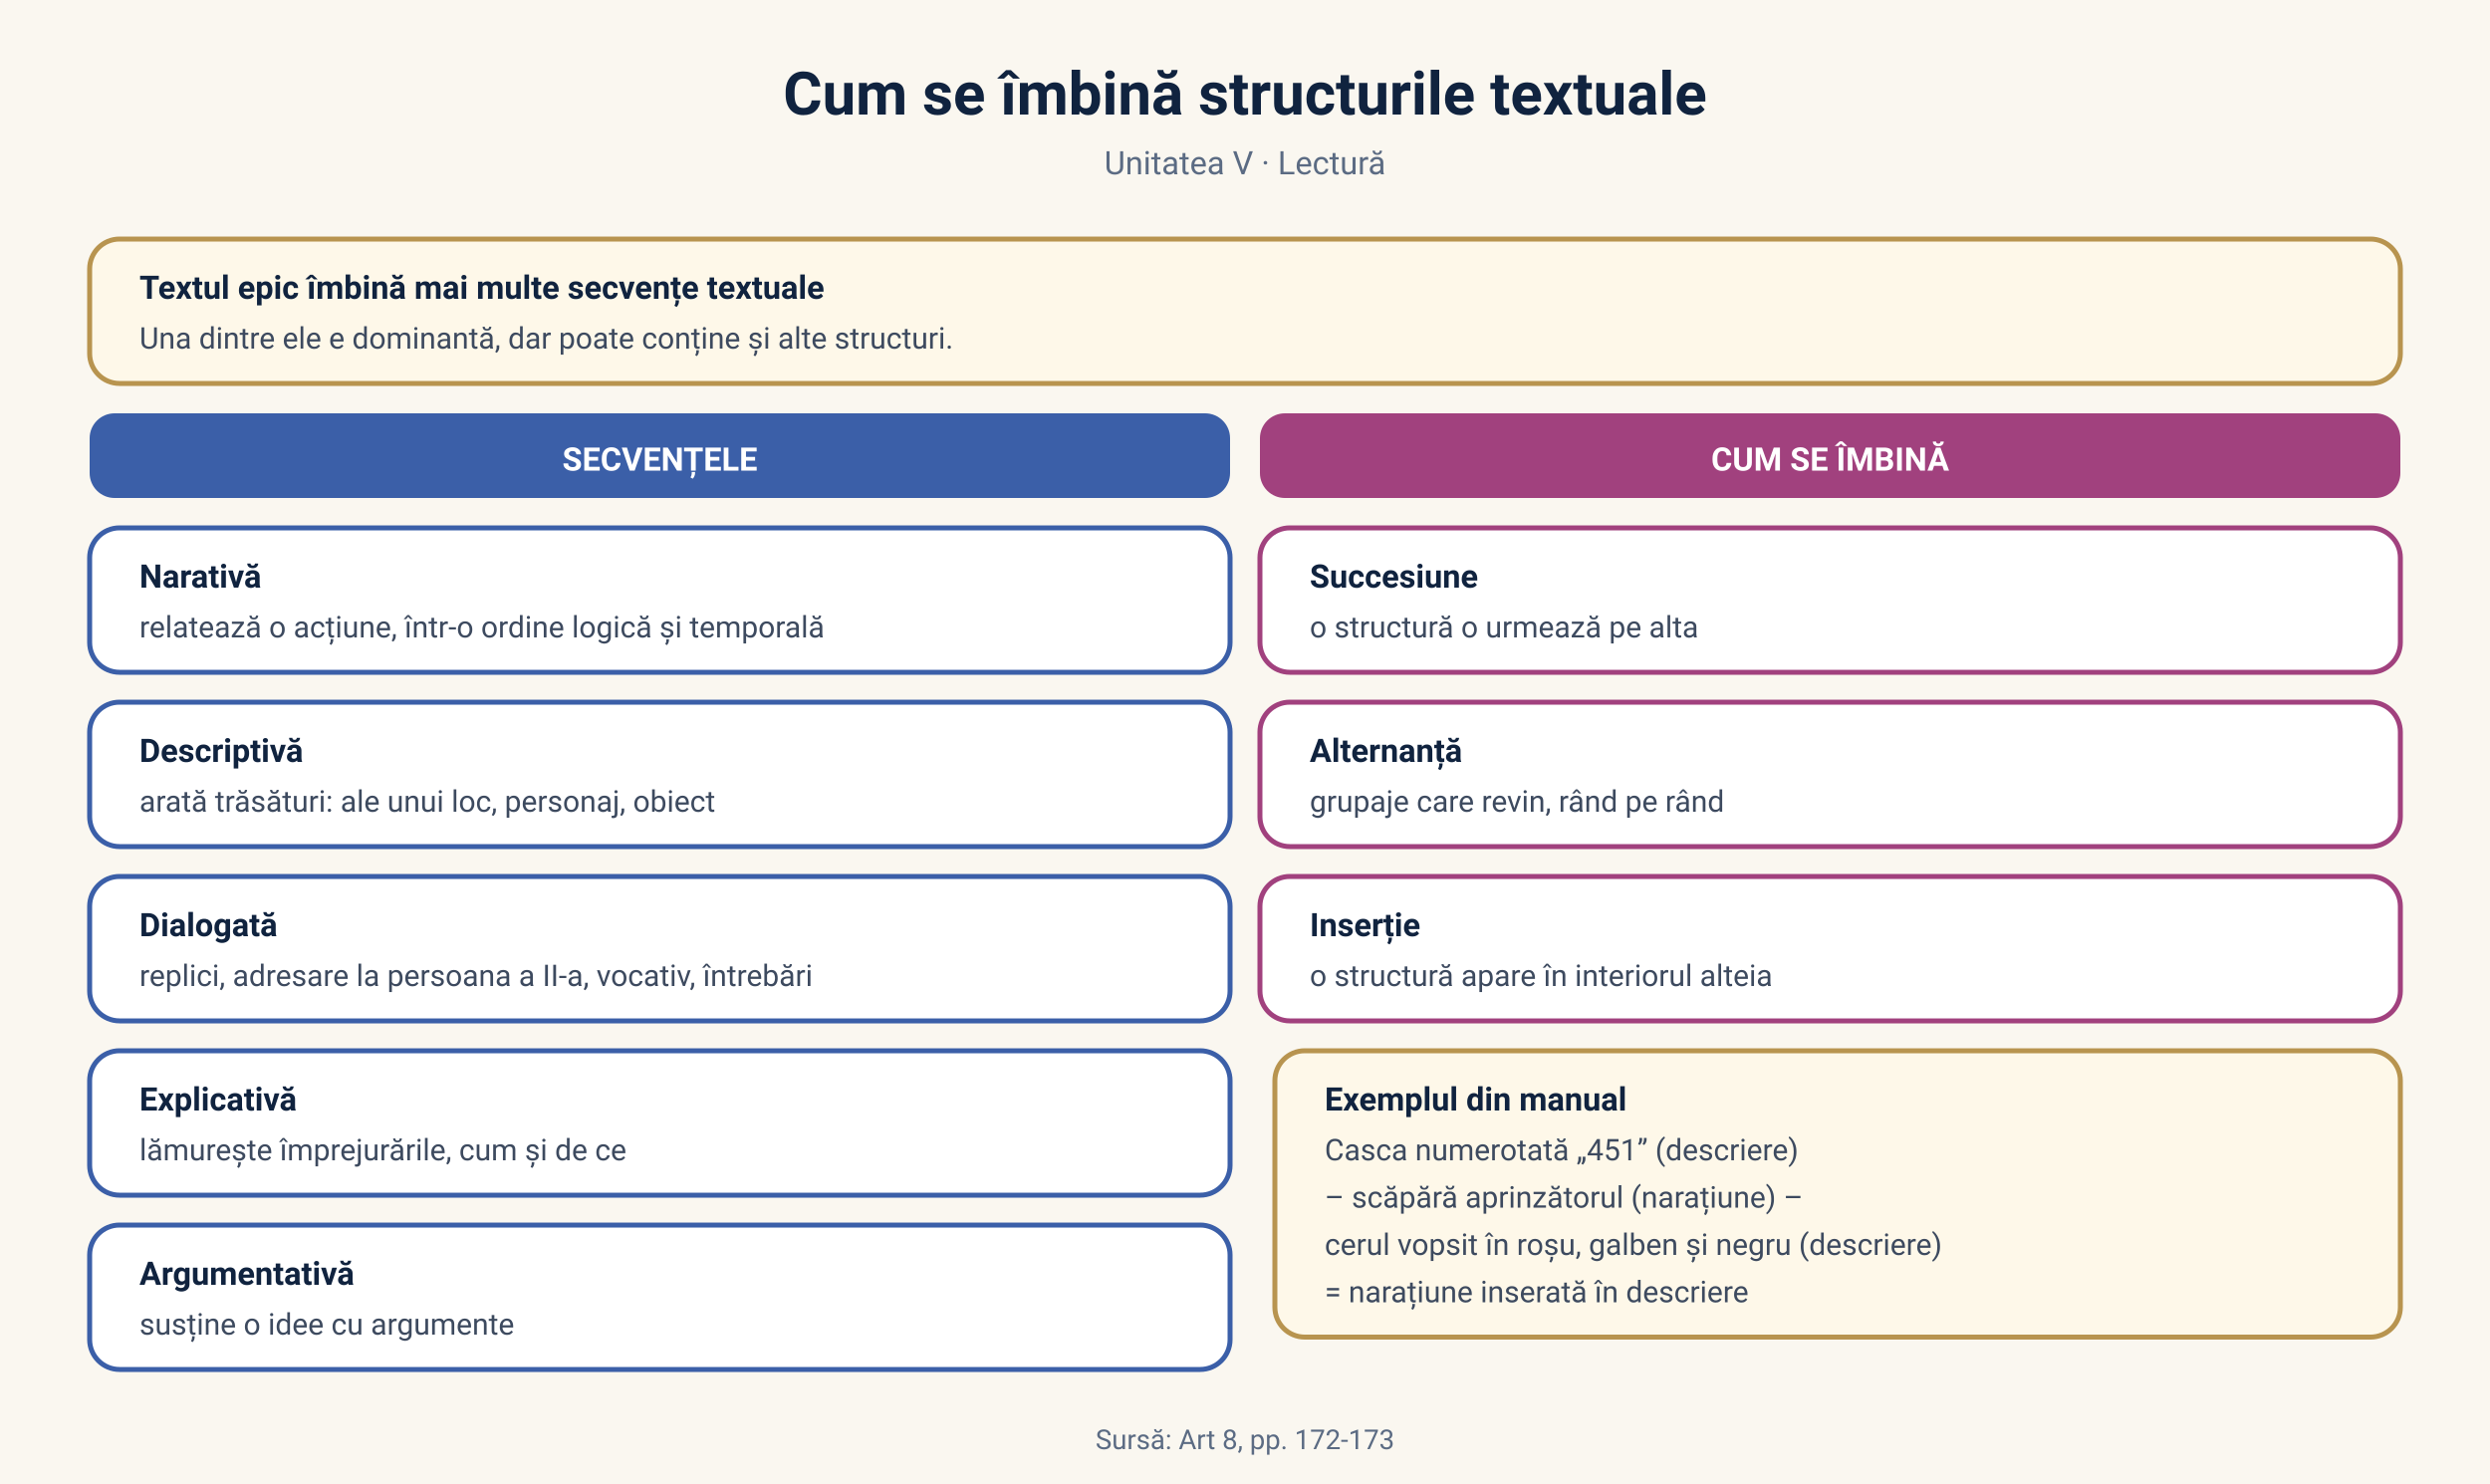
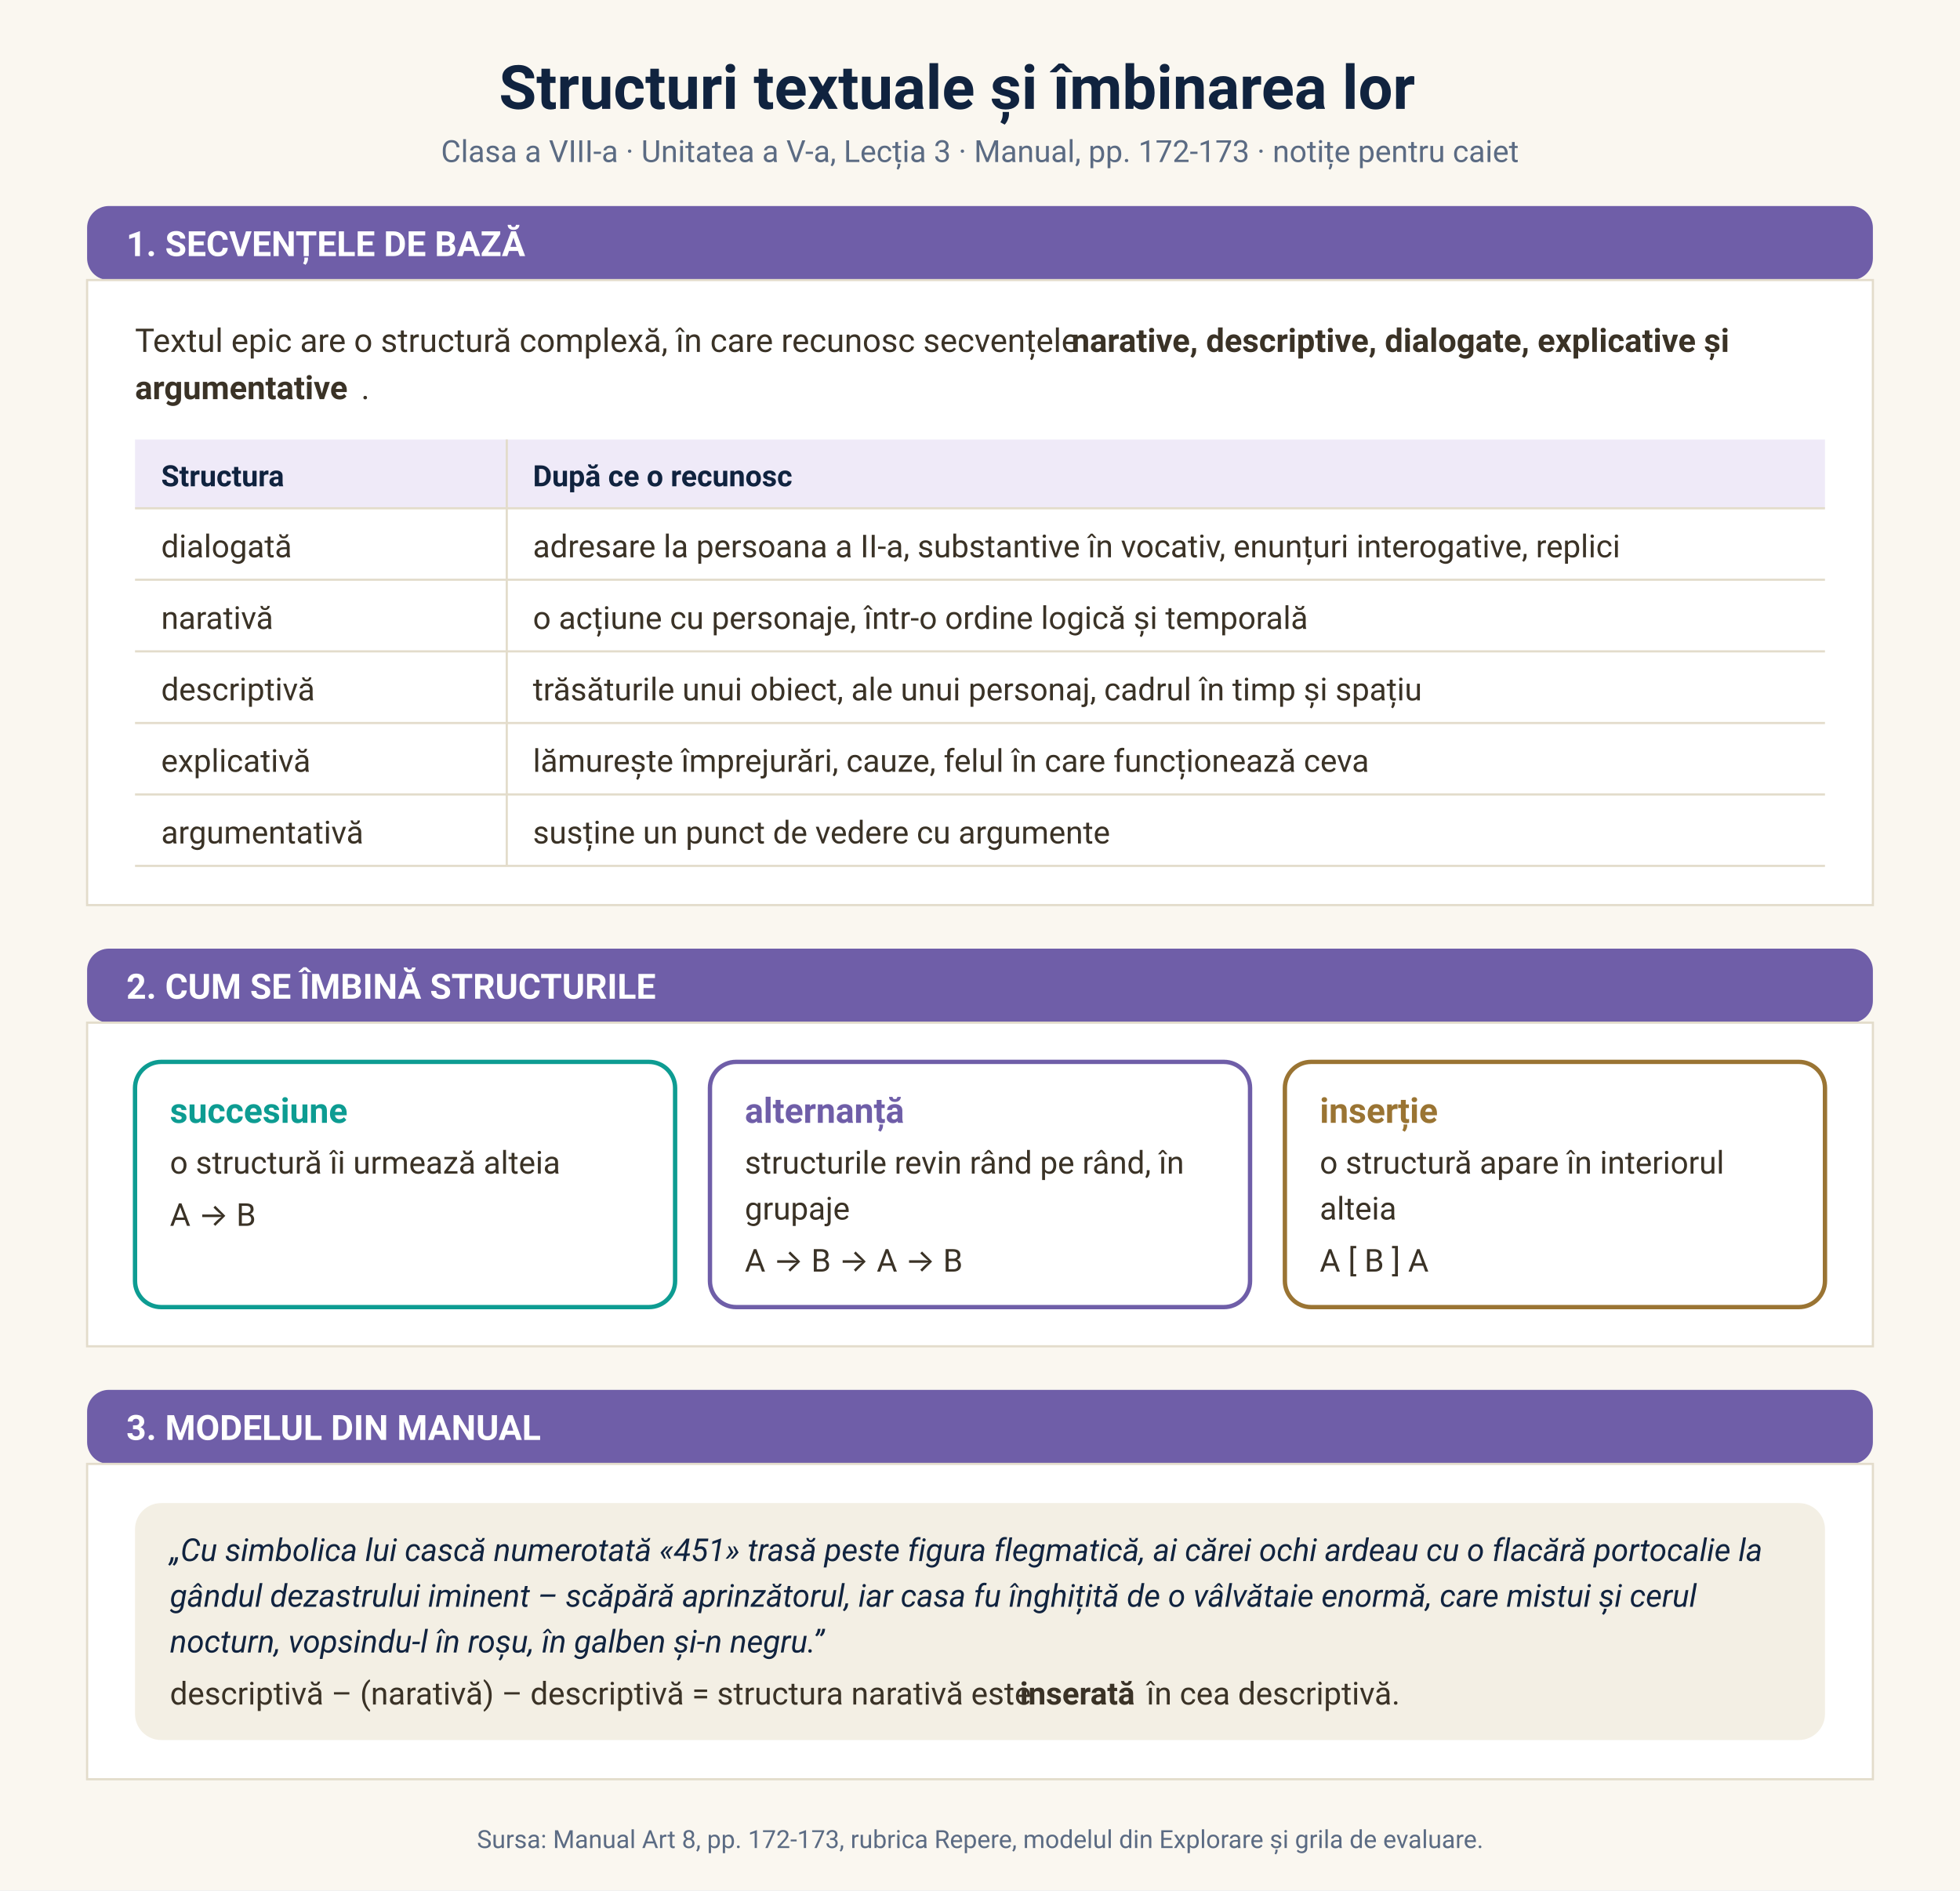
- <svg xmlns="http://www.w3.org/2000/svg" viewBox="0 0 1000 596" font-family="'Segoe UI', 'Plus Jakarta Sans', -apple-system, Roboto, sans-serif">
-   <rect width="1000" height="596" fill="#faf7f0" />
-   <text x="500" y="46" text-anchor="middle" font-size="24" font-weight="700" fill="#10233f">Cum se îmbină structurile textuale</text>
-   <text x="500" y="70" text-anchor="middle" font-size="13" fill="#5b6b83">Unitatea V · Lectură</text>
-   <rect x="36" y="96" width="928" height="58" rx="12" fill="#fef8e9" stroke="#b8944f" stroke-width="2" />
-   <text x="56" y="120" font-size="13" font-weight="700" fill="#10233f">Textul epic îmbină mai multe secvențe textuale</text>
-   <text x="56" y="140" font-size="12" fill="#3d4a5f">Una dintre ele e dominantă, dar poate conține și alte structuri.</text>
-   <rect x="36" y="166" width="458" height="34" rx="10" fill="#3b5fa8" />
-   <text x="265" y="189" text-anchor="middle" font-size="13" font-weight="700" fill="#ffffff">SECVENȚELE</text>
-   <rect x="36" y="212" width="458" height="58" rx="12" fill="#ffffff" stroke="#3b5fa8" stroke-width="2" />
-   <text x="56" y="236" font-size="13" font-weight="700" fill="#10233f">Narativă</text>
-   <text x="56" y="256" font-size="12" fill="#3d4a5f">relatează o acțiune, într-o ordine logică și temporală</text>
-   <rect x="36" y="282" width="458" height="58" rx="12" fill="#ffffff" stroke="#3b5fa8" stroke-width="2" />
-   <text x="56" y="306" font-size="13" font-weight="700" fill="#10233f">Descriptivă</text>
-   <text x="56" y="326" font-size="12" fill="#3d4a5f">arată trăsături: ale unui loc, personaj, obiect</text>
-   <rect x="36" y="352" width="458" height="58" rx="12" fill="#ffffff" stroke="#3b5fa8" stroke-width="2" />
-   <text x="56" y="376" font-size="13" font-weight="700" fill="#10233f">Dialogată</text>
-   <text x="56" y="396" font-size="12" fill="#3d4a5f">replici, adresare la persoana a II-a, vocativ, întrebări</text>
-   <rect x="36" y="422" width="458" height="58" rx="12" fill="#ffffff" stroke="#3b5fa8" stroke-width="2" />
-   <text x="56" y="446" font-size="13" font-weight="700" fill="#10233f">Explicativă</text>
-   <text x="56" y="466" font-size="12" fill="#3d4a5f">lămurește împrejurările, cum și de ce</text>
-   <rect x="36" y="492" width="458" height="58" rx="12" fill="#ffffff" stroke="#3b5fa8" stroke-width="2" />
-   <text x="56" y="516" font-size="13" font-weight="700" fill="#10233f">Argumentativă</text>
-   <text x="56" y="536" font-size="12" fill="#3d4a5f">susține o idee cu argumente</text>
-   <rect x="506" y="166" width="458" height="34" rx="10" fill="#a1417e" />
-   <text x="735" y="189" text-anchor="middle" font-size="13" font-weight="700" fill="#ffffff">CUM SE ÎMBINĂ</text>
-   <rect x="506" y="212" width="458" height="58" rx="12" fill="#ffffff" stroke="#a1417e" stroke-width="2" />
-   <text x="526" y="236" font-size="13" font-weight="700" fill="#10233f">Succesiune</text>
-   <text x="526" y="256" font-size="12" fill="#3d4a5f">o structură o urmează pe alta</text>
-   <rect x="506" y="282" width="458" height="58" rx="12" fill="#ffffff" stroke="#a1417e" stroke-width="2" />
-   <text x="526" y="306" font-size="13" font-weight="700" fill="#10233f">Alternanță</text>
-   <text x="526" y="326" font-size="12" fill="#3d4a5f">grupaje care revin, rând pe rând</text>
-   <rect x="506" y="352" width="458" height="58" rx="12" fill="#ffffff" stroke="#a1417e" stroke-width="2" />
-   <text x="526" y="376" font-size="13" font-weight="700" fill="#10233f">Inserție</text>
-   <text x="526" y="396" font-size="12" fill="#3d4a5f">o structură apare în interiorul alteia</text>
-   <rect x="512" y="422" width="452" height="115" rx="12" fill="#fef8e9" stroke="#b8944f" stroke-width="2" />
-   <text x="532" y="446" font-size="13" font-weight="700" fill="#10233f">Exemplul din manual</text>
-   <text x="532" y="466" font-size="12" fill="#3d4a5f">Casca numerotată „451” (descriere)</text>
-   <text x="532" y="485" font-size="12" fill="#3d4a5f">– scăpără aprinzătorul (narațiune) –</text>
-   <text x="532" y="504" font-size="12" fill="#3d4a5f">cerul vopsit în roșu, galben și negru (descriere)</text>
-   <text x="532" y="523" font-size="12" fill="#3d4a5f">= narațiune inserată în descriere</text>
-   <text x="500" y="582" text-anchor="middle" font-size="11" fill="#5b6b83">Sursă: Art 8, pp. 172-173</text>
+ <svg xmlns="http://www.w3.org/2000/svg" viewBox="0 0 900 868" font-family="'Segoe UI', 'Plus Jakarta Sans', -apple-system, Roboto, sans-serif">
+   <rect width="900" height="868" fill="#faf7f0" />
+   <text x="229.1" y="50.0" font-size="28" fill="#10233f" font-weight="700" textLength="443.0" lengthAdjust="spacing">Structuri textuale și îmbinarea lor</text>
+   <text x="202.5" y="74.4" font-size="14" fill="#5b6b83" textLength="495.0" lengthAdjust="spacing">Clasa a VIII-a · Unitatea a V-a, Lecția 3 · Manual, pp. 172-173 · notițe pentru caiet</text>
+   <rect x="40" y="94.6" width="820" height="34" rx="10" fill="#6f5ea8" />
+   <text x="58" y="117.6" font-size="16" font-weight="700" fill="#ffffff">1. SECVENȚELE DE BAZĂ</text>
+   <rect x="40" y="128.6" width="820" height="287.0" fill="#ffffff" stroke="#e3dccb" />
+   <text x="62.0" y="161.6" font-size="15" fill="#3a3226" textLength="426.0" lengthAdjust="spacing">Textul epic are o structură complexă, în care recunosc secvențele</text>
+   <text x="492.0" y="161.6" font-size="15" fill="#3a3226" font-weight="700" textLength="316.2" lengthAdjust="spacing">narative, descriptive, dialogate, explicative și</text>
+   <text x="62.0" y="183.3" font-size="15" fill="#3a3226" font-weight="700" textLength="103.8" lengthAdjust="spacing">argumentative</text>
+   <text x="165.8" y="183.3" font-size="15" fill="#3a3226" textLength="3.3" lengthAdjust="spacing">.</text>
+   <rect x="62.0" y="201.8" width="776.0" height="31.6" fill="#efeaf8" />
+   <text x="74.0" y="223.3" font-size="13.5" fill="#10233f" font-weight="700" textLength="59.1" lengthAdjust="spacing">Structura</text>
+   <text x="244.7" y="223.3" font-size="13.5" fill="#10233f" font-weight="700" textLength="123.5" lengthAdjust="spacing">După ce o recunosc</text>
+   <line x1="62.0" y1="233.4" x2="838.0" y2="233.4" stroke="#e3dccb" />
+   <text x="74.0" y="255.9" font-size="14.5" fill="#3a3226" textLength="59.7" lengthAdjust="spacing">dialogată</text>
+   <text x="244.7" y="255.9" font-size="14.5" fill="#3a3226" textLength="499.8" lengthAdjust="spacing">adresare la persoana a II-a, substantive în vocativ, enunțuri interogative, replici</text>
+   <line x1="62.0" y1="266.2" x2="838.0" y2="266.2" stroke="#e3dccb" />
+   <text x="74.0" y="288.8" font-size="14.5" fill="#3a3226" textLength="50.9" lengthAdjust="spacing">narativă</text>
+   <text x="244.7" y="288.8" font-size="14.5" fill="#3a3226" textLength="357.7" lengthAdjust="spacing">o acțiune cu personaje, într-o ordine logică și temporală</text>
+   <line x1="62.0" y1="299.1" x2="838.0" y2="299.1" stroke="#e3dccb" />
+   <text x="74.0" y="321.6" font-size="14.5" fill="#3a3226" textLength="68.7" lengthAdjust="spacing">descriptivă</text>
+   <text x="244.7" y="321.6" font-size="14.5" fill="#3a3226" textLength="407.7" lengthAdjust="spacing">trăsăturile unui obiect, ale unui personaj, cadrul în timp și spațiu</text>
+   <line x1="62.0" y1="332.0" x2="838.0" y2="332.0" stroke="#e3dccb" />
+   <text x="74.0" y="354.4" font-size="14.5" fill="#3a3226" textLength="66.6" lengthAdjust="spacing">explicativă</text>
+   <text x="244.7" y="354.4" font-size="14.5" fill="#3a3226" textLength="378.9" lengthAdjust="spacing">lămurește împrejurări, cauze, felul în care funcționează ceva</text>
+   <line x1="62.0" y1="364.8" x2="838.0" y2="364.8" stroke="#e3dccb" />
+   <text x="74.0" y="387.3" font-size="14.5" fill="#3a3226" textLength="92.6" lengthAdjust="spacing">argumentativă</text>
+   <text x="244.7" y="387.3" font-size="14.5" fill="#3a3226" textLength="265.6" lengthAdjust="spacing">susține un punct de vedere cu argumente</text>
+   <line x1="62.0" y1="397.6" x2="838.0" y2="397.6" stroke="#e3dccb" />
+   <line x1="232.7" y1="201.8" x2="232.7" y2="397.6" stroke="#e3dccb" />
+   <rect x="40" y="435.6" width="820" height="34" rx="10" fill="#6f5ea8" />
+   <text x="58" y="458.6" font-size="16" font-weight="700" fill="#ffffff">2. CUM SE ÎMBINĂ STRUCTURILE</text>
+   <rect x="40" y="469.6" width="820" height="148.6" fill="#ffffff" stroke="#e3dccb" />
+   <rect x="62.0" y="487.6" width="248.0" height="112.6" rx="12" fill="#ffffff" stroke="#0d9c92" stroke-width="2" />
+   <text x="78.0" y="515.6" font-size="16" fill="#0d9c92" font-weight="700" textLength="80.5" lengthAdjust="spacing">succesiune</text>
+   <text x="78.0" y="538.9" font-size="14.5" fill="#3a3226" textLength="176.8" lengthAdjust="spacing">o structură îi urmează alteia</text>
+   <text x="78.0" y="562.9" font-size="14.5" fill="#3a3226" textLength="38.0" lengthAdjust="spacing">A → B</text>
+   <rect x="326.0" y="487.6" width="248.0" height="112.6" rx="12" fill="#ffffff" stroke="#6f5ea8" stroke-width="2" />
+   <text x="342.0" y="515.6" font-size="16" fill="#6f5ea8" font-weight="700" textLength="77.4" lengthAdjust="spacing">alternanță</text>
+   <text x="342.0" y="538.9" font-size="14.5" fill="#3a3226" textLength="204.3" lengthAdjust="spacing">structurile revin rând pe rând, în</text>
+   <text x="342.0" y="560.0" font-size="14.5" fill="#3a3226" textLength="48.9" lengthAdjust="spacing">grupaje</text>
+   <text x="342.0" y="583.9" font-size="14.5" fill="#3a3226" textLength="96.3" lengthAdjust="spacing">A → B → A → B</text>
+   <rect x="590.0" y="487.6" width="248.0" height="112.6" rx="12" fill="#ffffff" stroke="#9a7433" stroke-width="2" />
+   <text x="606.0" y="515.6" font-size="16" fill="#9a7433" font-weight="700" textLength="55.7" lengthAdjust="spacing">inserție</text>
+   <text x="606.0" y="538.9" font-size="14.5" fill="#3a3226" textLength="186.8" lengthAdjust="spacing">o structură apare în interiorul</text>
+   <text x="606.0" y="560.0" font-size="14.5" fill="#3a3226" textLength="34.2" lengthAdjust="spacing">alteia</text>
+   <text x="606.0" y="583.9" font-size="14.5" fill="#3a3226" textLength="51.5" lengthAdjust="spacing">A [ B ] A</text>
+   <rect x="40" y="638.2" width="820" height="34" rx="10" fill="#6f5ea8" />
+   <text x="58" y="661.2" font-size="16" font-weight="700" fill="#ffffff">3. MODELUL DIN MANUAL</text>
+   <rect x="40" y="672.2" width="820" height="144.8" fill="#ffffff" stroke="#e3dccb" />
+   <rect x="62.0" y="690.2" width="776.0" height="108.8" rx="12" fill="#f3efe4" />
+   <text x="78.0" y="716.8" font-size="14.5" fill="#10233f" font-style="italic" textLength="736.0" lengthAdjust="spacing">„Cu simbolica lui cască numerotată «451» trasă peste figura flegmatică, ai cărei ochi ardeau cu o flacără portocalie la</text>
+   <text x="78.0" y="737.8" font-size="14.5" fill="#10233f" font-style="italic" textLength="708.5" lengthAdjust="spacing">gândul dezastrului iminent – scăpără aprinzătorul, iar casa fu înghițită de o vâlvătaie enormă, care mistui și cerul</text>
+   <text x="78.0" y="758.8" font-size="14.5" fill="#10233f" font-style="italic" textLength="309.5" lengthAdjust="spacing">nocturn, vopsindu-l în roșu, în galben și-n negru.”</text>
+   <text x="78.0" y="782.7" font-size="14.5" fill="#3a3226" textLength="386.4" lengthAdjust="spacing">descriptivă – (narativă) – descriptivă = structura narativă este</text>
+   <text x="468.3" y="782.7" font-size="14.5" fill="#3a3226" font-weight="700" textLength="54.2" lengthAdjust="spacing">inserată</text>
+   <text x="526.5" y="782.7" font-size="14.5" fill="#3a3226" textLength="113.1" lengthAdjust="spacing">în cea descriptivă.</text>
+   <text x="219.0" y="848.6" font-size="11.5" fill="#5b6b83" textLength="462.1" lengthAdjust="spacing">Sursa: Manual Art 8, pp. 172-173, rubrica Repere, modelul din Explorare și grila de evaluare.</text>
</svg>
